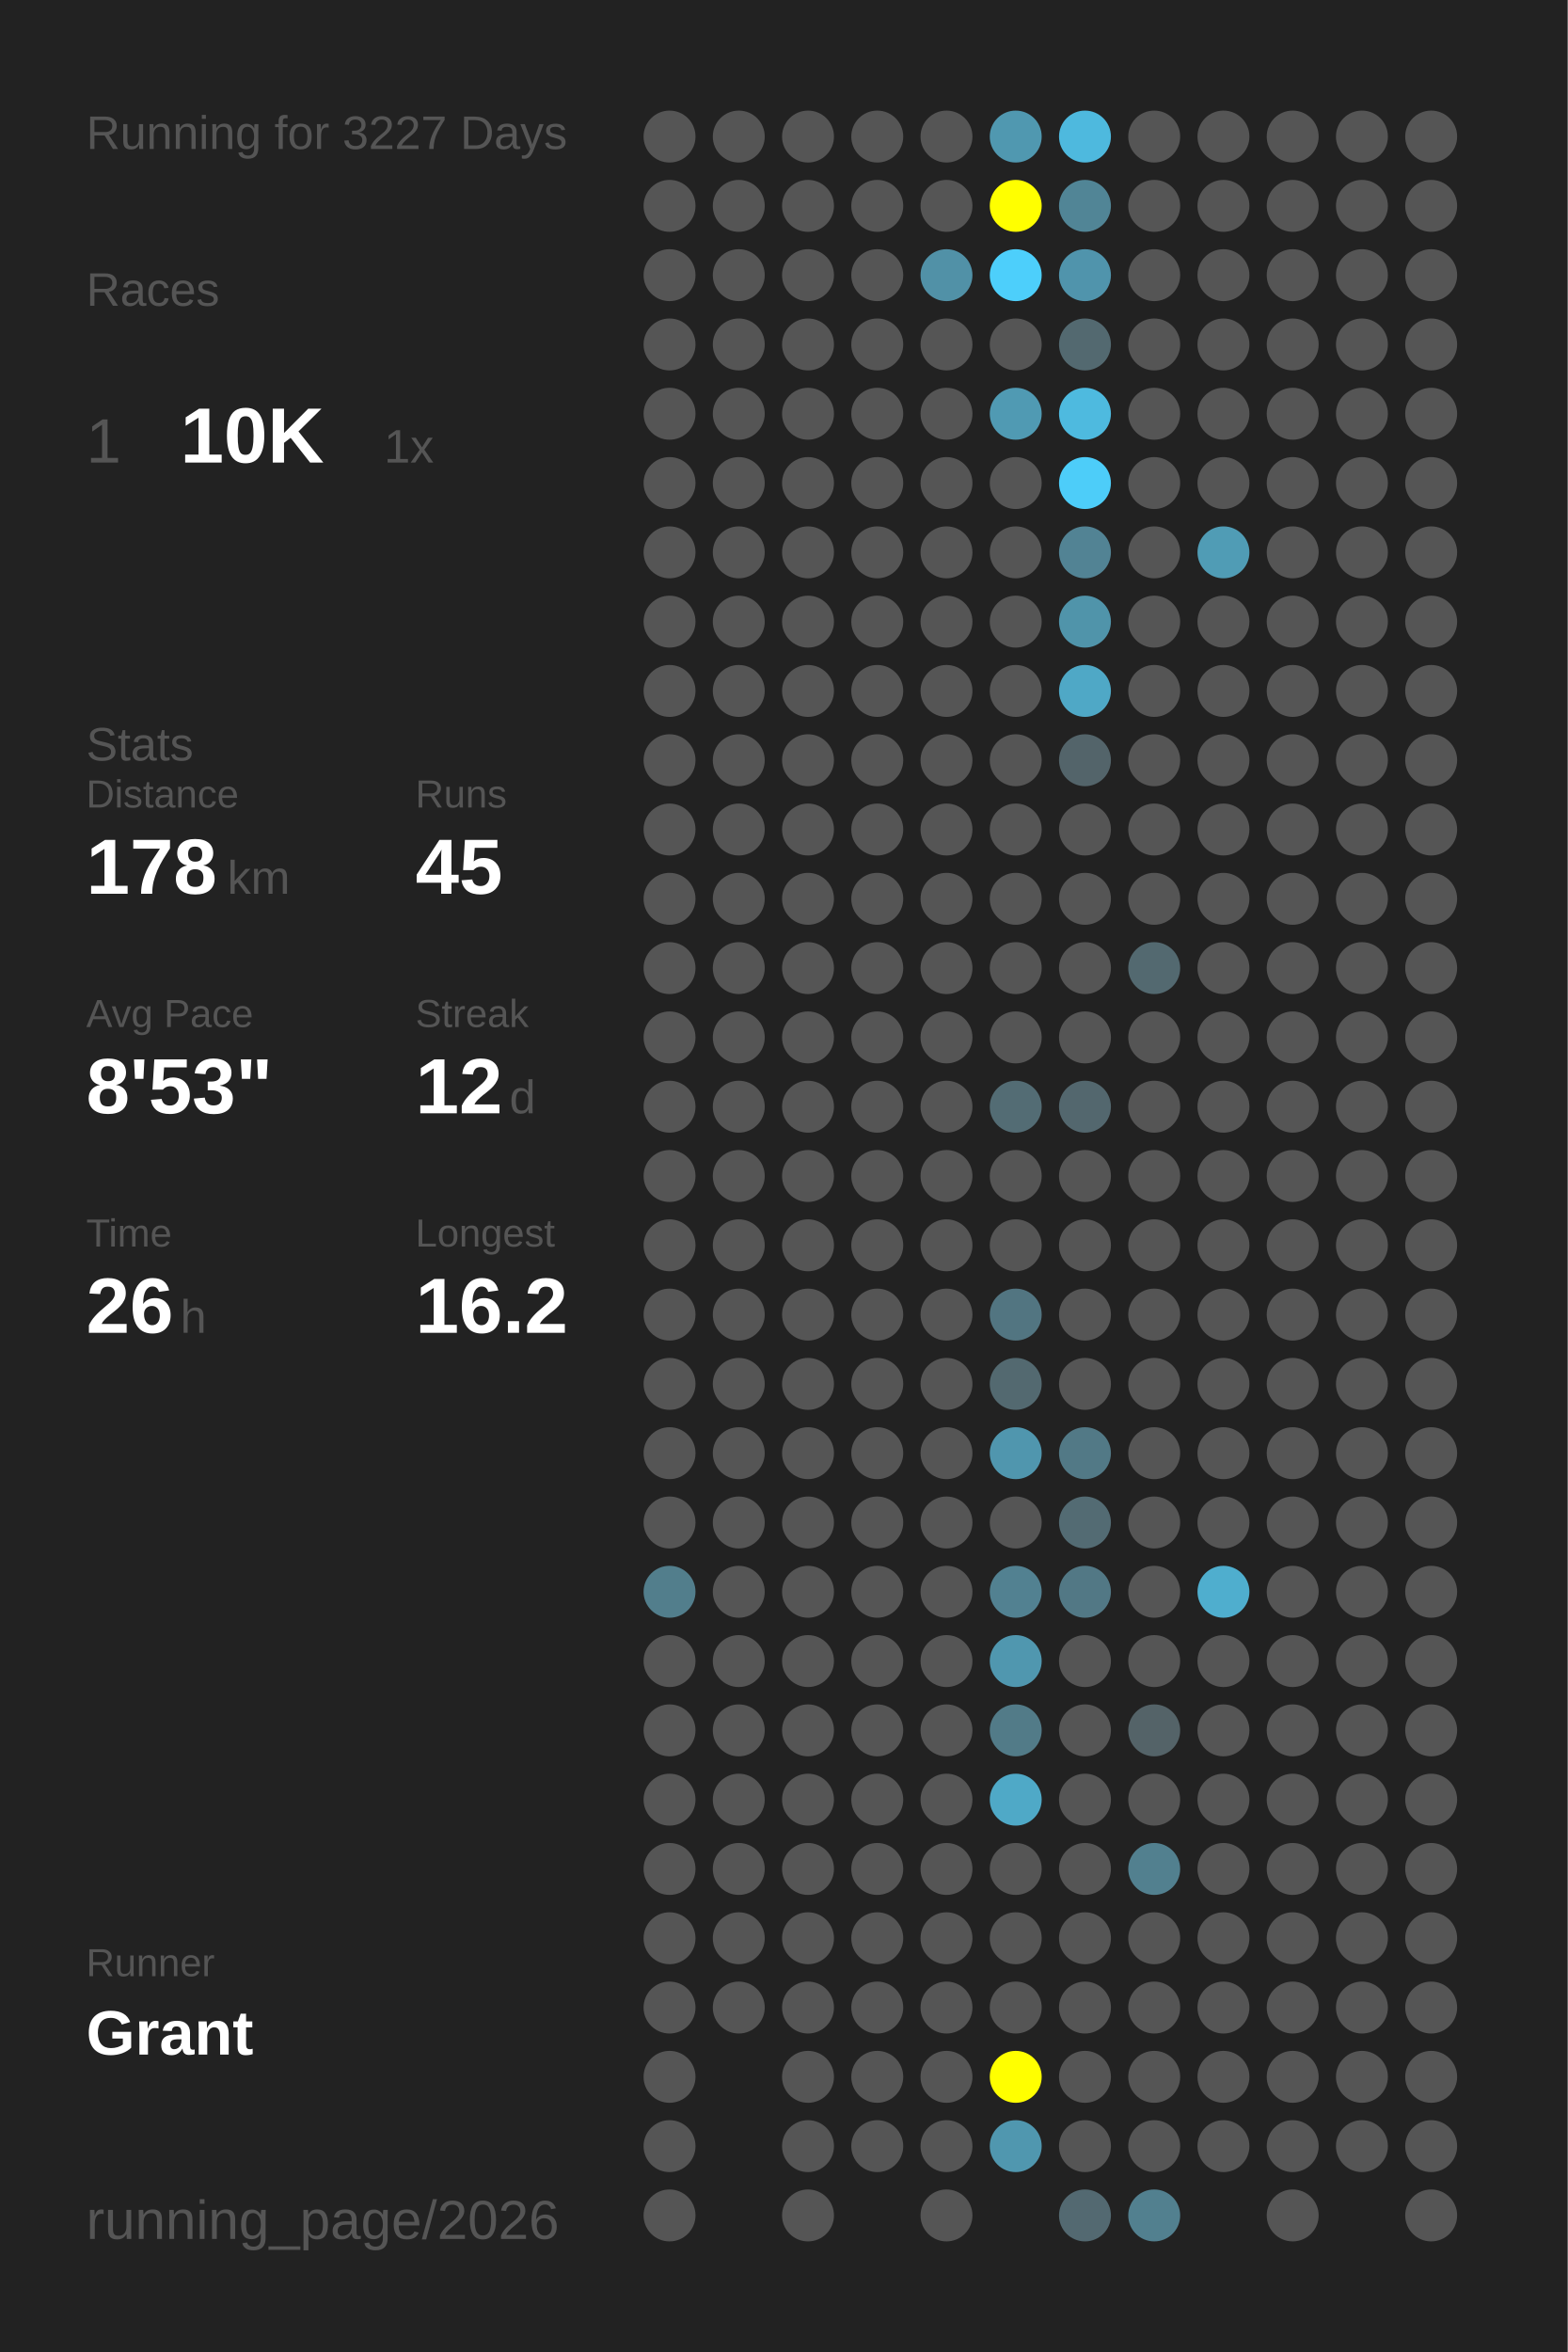
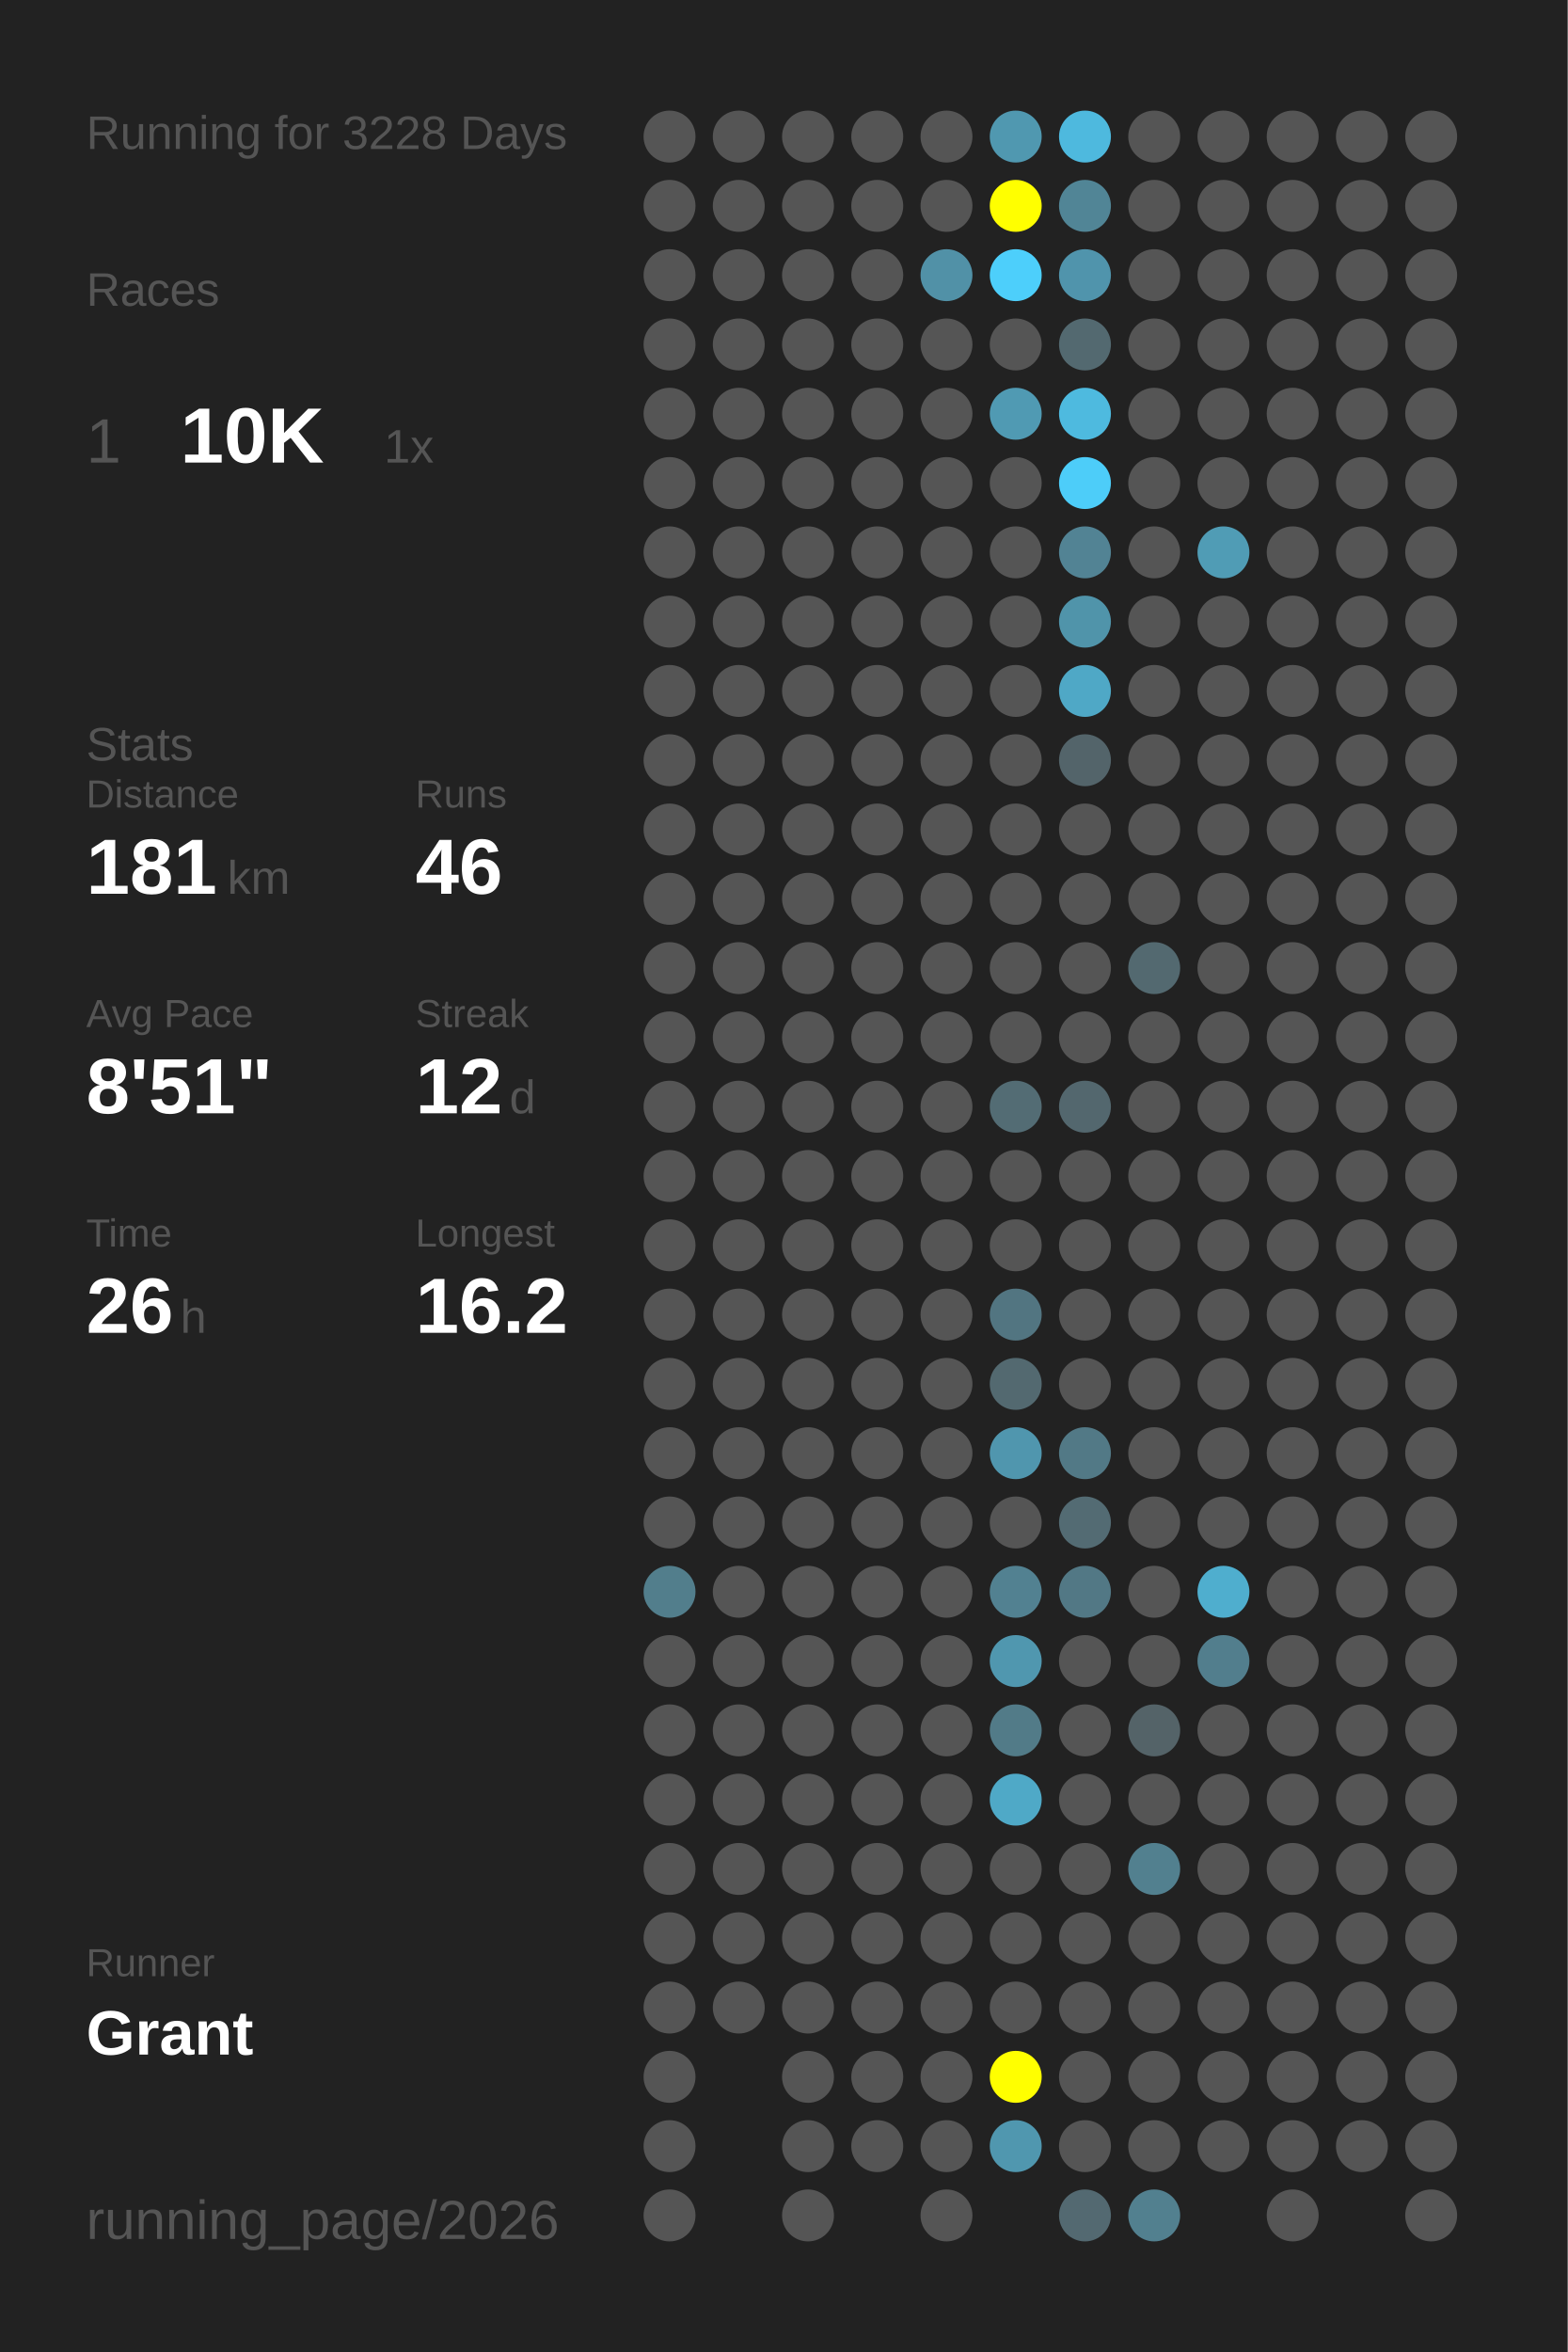
<svg xmlns="http://www.w3.org/2000/svg" baseProfile="full" height="300mm" version="1.1" viewBox="0,0,200,300" width="200mm">
  <defs />
  <rect fill="#222222" height="300" width="200" x="0" y="0" />
-   <text fill="#555555" style="font-size:6px; font-family:Arial;" x="11" y="19">Running for 3227 Days</text>
+   <text fill="#555555" style="font-size:6px; font-family:Arial;" x="11" y="19">Running for 3228 Days</text>
  <text fill="#555555" style="font-size:6px; font-family:Arial;" x="11" y="39">Races</text>
  <text fill="#555555" style="font-size:8px; font-family:Arial;" x="11" y="59">1</text>
  <text fill="#FFFFFF" style="font-size:10px; font-family:Arial; font-weight:bold;" x="23" y="59">10K</text>
  <text fill="#555555" style="font-size:6px; font-family:Arial;" x="49" y="59">1x</text>
  <text fill="#555555" style="font-size:6px; font-family:Arial;" x="11" y="97">Stats</text>
  <text fill="#555555" style="font-size:5px; font-family:Arial;" x="11" y="103">Distance</text>
-   <text fill="#FFFFFF" style="font-size:10px; font-family:Arial; font-weight:bold;" x="11" y="114">178</text>
+   <text fill="#FFFFFF" style="font-size:10px; font-family:Arial; font-weight:bold;" x="11" y="114">181</text>
  <text fill="#555555" style="font-size:6px; font-family:Arial;" x="29" y="114">km</text>
  <text fill="#555555" style="font-size:5px; font-family:Arial;" x="53" y="103">Runs</text>
-   <text fill="#FFFFFF" style="font-size:10px; font-family:Arial; font-weight:bold;" x="53" y="114">45</text>
+   <text fill="#FFFFFF" style="font-size:10px; font-family:Arial; font-weight:bold;" x="53" y="114">46</text>
  <text fill="#555555" style="font-size:5px; font-family:Arial;" x="11" y="131">Avg Pace</text>
-   <text fill="#FFFFFF" style="font-size:10px; font-family:Arial; font-weight:bold;" x="11" y="142">8'53"</text>
+   <text fill="#FFFFFF" style="font-size:10px; font-family:Arial; font-weight:bold;" x="11" y="142">8'51"</text>
  <text fill="#555555" style="font-size:5px; font-family:Arial;" x="53" y="131">Streak</text>
  <text fill="#FFFFFF" style="font-size:10px; font-family:Arial; font-weight:bold;" x="53" y="142">12</text>
  <text fill="#555555" style="font-size:6px; font-family:Arial;" x="65" y="142">d</text>
  <text fill="#555555" style="font-size:5px; font-family:Arial;" x="11" y="159">Time</text>
  <text fill="#FFFFFF" style="font-size:10px; font-family:Arial; font-weight:bold;" x="11" y="170">26</text>
  <text fill="#555555" style="font-size:6px; font-family:Arial;" x="23" y="170">h</text>
  <text fill="#555555" style="font-size:5px; font-family:Arial;" x="53" y="159">Longest</text>
  <text fill="#FFFFFF" style="font-size:10px; font-family:Arial; font-weight:bold;" x="53" y="170">16.2</text>
  <text fill="#555555" style="font-size:5px; font-family:Arial;" x="11" y="252.065">Runner</text>
  <text fill="#FFFFFF" style="font-size:8px; font-family:Arial; font-weight:bold;" x="11" y="262.065">Grant</text>
  <text fill="#555555" style="font-size:7px; font-family:Arial;" x="11" y="285.581">running_page/2026</text>
  <circle cx="85.417" cy="17.419" fill="#555555" r="3.312" />
  <circle cx="85.417" cy="26.258" fill="#555555" r="3.312" />
  <circle cx="85.417" cy="35.097" fill="#555555" r="3.312" />
  <circle cx="85.417" cy="43.935" fill="#555555" r="3.312" />
  <circle cx="85.417" cy="52.774" fill="#555555" r="3.312" />
  <circle cx="85.417" cy="61.613" fill="#555555" r="3.312" />
  <circle cx="85.417" cy="70.452" fill="#555555" r="3.312" />
  <circle cx="85.417" cy="79.29" fill="#555555" r="3.312" />
  <circle cx="85.417" cy="88.129" fill="#555555" r="3.312" />
  <circle cx="85.417" cy="96.968" fill="#555555" r="3.312" />
  <circle cx="85.417" cy="105.806" fill="#555555" r="3.312" />
  <circle cx="85.417" cy="114.645" fill="#555555" r="3.312" />
  <circle cx="85.417" cy="123.484" fill="#555555" r="3.312" />
  <circle cx="85.417" cy="132.323" fill="#555555" r="3.312" />
  <circle cx="85.417" cy="141.161" fill="#555555" r="3.312" />
  <circle cx="85.417" cy="150" fill="#555555" r="3.312" />
  <circle cx="85.417" cy="158.839" fill="#555555" r="3.312" />
  <circle cx="85.417" cy="167.677" fill="#555555" r="3.312" />
  <circle cx="85.417" cy="176.516" fill="#555555" r="3.312" />
  <circle cx="85.417" cy="185.355" fill="#555555" r="3.312" />
  <circle cx="85.417" cy="194.194" fill="#555555" r="3.312" />
  <circle cx="85.417" cy="203.032" fill="#527e8c" r="3.312" />
  <circle cx="85.417" cy="211.871" fill="#555555" r="3.312" />
  <circle cx="85.417" cy="220.71" fill="#555555" r="3.312" />
  <circle cx="85.417" cy="229.548" fill="#555555" r="3.312" />
  <circle cx="85.417" cy="238.387" fill="#555555" r="3.312" />
  <circle cx="85.417" cy="247.226" fill="#555555" r="3.312" />
  <circle cx="85.417" cy="256.065" fill="#555555" r="3.312" />
  <circle cx="85.417" cy="264.903" fill="#555555" r="3.312" />
  <circle cx="85.417" cy="273.742" fill="#555555" r="3.312" />
  <circle cx="85.417" cy="282.581" fill="#555555" r="3.312" />
  <circle cx="94.25" cy="17.419" fill="#555555" r="3.312" />
  <circle cx="94.25" cy="26.258" fill="#555555" r="3.312" />
  <circle cx="94.25" cy="35.097" fill="#555555" r="3.312" />
  <circle cx="94.25" cy="43.935" fill="#555555" r="3.312" />
  <circle cx="94.25" cy="52.774" fill="#555555" r="3.312" />
  <circle cx="94.25" cy="61.613" fill="#555555" r="3.312" />
  <circle cx="94.25" cy="70.452" fill="#555555" r="3.312" />
  <circle cx="94.25" cy="79.29" fill="#555555" r="3.312" />
  <circle cx="94.25" cy="88.129" fill="#555555" r="3.312" />
  <circle cx="94.25" cy="96.968" fill="#555555" r="3.312" />
  <circle cx="94.25" cy="105.806" fill="#555555" r="3.312" />
  <circle cx="94.25" cy="114.645" fill="#555555" r="3.312" />
  <circle cx="94.25" cy="123.484" fill="#555555" r="3.312" />
  <circle cx="94.25" cy="132.323" fill="#555555" r="3.312" />
  <circle cx="94.25" cy="141.161" fill="#555555" r="3.312" />
  <circle cx="94.25" cy="150" fill="#555555" r="3.312" />
  <circle cx="94.25" cy="158.839" fill="#555555" r="3.312" />
  <circle cx="94.25" cy="167.677" fill="#555555" r="3.312" />
  <circle cx="94.25" cy="176.516" fill="#555555" r="3.312" />
  <circle cx="94.25" cy="185.355" fill="#555555" r="3.312" />
  <circle cx="94.25" cy="194.194" fill="#555555" r="3.312" />
  <circle cx="94.25" cy="203.032" fill="#555555" r="3.312" />
  <circle cx="94.25" cy="211.871" fill="#555555" r="3.312" />
  <circle cx="94.25" cy="220.71" fill="#555555" r="3.312" />
  <circle cx="94.25" cy="229.548" fill="#555555" r="3.312" />
  <circle cx="94.25" cy="238.387" fill="#555555" r="3.312" />
  <circle cx="94.25" cy="247.226" fill="#555555" r="3.312" />
  <circle cx="94.25" cy="256.065" fill="#555555" r="3.312" />
  <circle cx="103.083" cy="17.419" fill="#555555" r="3.312" />
  <circle cx="103.083" cy="26.258" fill="#555555" r="3.312" />
  <circle cx="103.083" cy="35.097" fill="#555555" r="3.312" />
  <circle cx="103.083" cy="43.935" fill="#555555" r="3.312" />
  <circle cx="103.083" cy="52.774" fill="#555555" r="3.312" />
  <circle cx="103.083" cy="61.613" fill="#555555" r="3.312" />
  <circle cx="103.083" cy="70.452" fill="#555555" r="3.312" />
  <circle cx="103.083" cy="79.29" fill="#555555" r="3.312" />
  <circle cx="103.083" cy="88.129" fill="#555555" r="3.312" />
  <circle cx="103.083" cy="96.968" fill="#555555" r="3.312" />
  <circle cx="103.083" cy="105.806" fill="#555555" r="3.312" />
  <circle cx="103.083" cy="114.645" fill="#555555" r="3.312" />
  <circle cx="103.083" cy="123.484" fill="#555555" r="3.312" />
  <circle cx="103.083" cy="132.323" fill="#555555" r="3.312" />
  <circle cx="103.083" cy="141.161" fill="#555555" r="3.312" />
  <circle cx="103.083" cy="150" fill="#555555" r="3.312" />
  <circle cx="103.083" cy="158.839" fill="#555555" r="3.312" />
  <circle cx="103.083" cy="167.677" fill="#555555" r="3.312" />
  <circle cx="103.083" cy="176.516" fill="#555555" r="3.312" />
  <circle cx="103.083" cy="185.355" fill="#555555" r="3.312" />
  <circle cx="103.083" cy="194.194" fill="#555555" r="3.312" />
  <circle cx="103.083" cy="203.032" fill="#555555" r="3.312" />
  <circle cx="103.083" cy="211.871" fill="#555555" r="3.312" />
  <circle cx="103.083" cy="220.71" fill="#555555" r="3.312" />
  <circle cx="103.083" cy="229.548" fill="#555555" r="3.312" />
  <circle cx="103.083" cy="238.387" fill="#555555" r="3.312" />
  <circle cx="103.083" cy="247.226" fill="#555555" r="3.312" />
  <circle cx="103.083" cy="256.065" fill="#555555" r="3.312" />
  <circle cx="103.083" cy="264.903" fill="#555555" r="3.312" />
  <circle cx="103.083" cy="273.742" fill="#555555" r="3.312" />
  <circle cx="103.083" cy="282.581" fill="#555555" r="3.312" />
  <circle cx="111.917" cy="17.419" fill="#555555" r="3.312" />
  <circle cx="111.917" cy="26.258" fill="#555555" r="3.312" />
  <circle cx="111.917" cy="35.097" fill="#555555" r="3.312" />
  <circle cx="111.917" cy="43.935" fill="#555555" r="3.312" />
  <circle cx="111.917" cy="52.774" fill="#555555" r="3.312" />
  <circle cx="111.917" cy="61.613" fill="#555555" r="3.312" />
  <circle cx="111.917" cy="70.452" fill="#555555" r="3.312" />
  <circle cx="111.917" cy="79.29" fill="#555555" r="3.312" />
  <circle cx="111.917" cy="88.129" fill="#555555" r="3.312" />
  <circle cx="111.917" cy="96.968" fill="#555555" r="3.312" />
  <circle cx="111.917" cy="105.806" fill="#555555" r="3.312" />
  <circle cx="111.917" cy="114.645" fill="#555555" r="3.312" />
  <circle cx="111.917" cy="123.484" fill="#555555" r="3.312" />
  <circle cx="111.917" cy="132.323" fill="#555555" r="3.312" />
  <circle cx="111.917" cy="141.161" fill="#555555" r="3.312" />
  <circle cx="111.917" cy="150" fill="#555555" r="3.312" />
  <circle cx="111.917" cy="158.839" fill="#555555" r="3.312" />
  <circle cx="111.917" cy="167.677" fill="#555555" r="3.312" />
  <circle cx="111.917" cy="176.516" fill="#555555" r="3.312" />
  <circle cx="111.917" cy="185.355" fill="#555555" r="3.312" />
  <circle cx="111.917" cy="194.194" fill="#555555" r="3.312" />
  <circle cx="111.917" cy="203.032" fill="#555555" r="3.312" />
  <circle cx="111.917" cy="211.871" fill="#555555" r="3.312" />
  <circle cx="111.917" cy="220.71" fill="#555555" r="3.312" />
  <circle cx="111.917" cy="229.548" fill="#555555" r="3.312" />
  <circle cx="111.917" cy="238.387" fill="#555555" r="3.312" />
  <circle cx="111.917" cy="247.226" fill="#555555" r="3.312" />
  <circle cx="111.917" cy="256.065" fill="#555555" r="3.312" />
  <circle cx="111.917" cy="264.903" fill="#555555" r="3.312" />
  <circle cx="111.917" cy="273.742" fill="#555555" r="3.312" />
  <circle cx="120.75" cy="17.419" fill="#555555" r="3.312" />
  <circle cx="120.75" cy="26.258" fill="#555555" r="3.312" />
  <circle cx="120.75" cy="35.097" fill="#5191a7" r="3.312" />
  <circle cx="120.75" cy="43.935" fill="#555555" r="3.312" />
  <circle cx="120.75" cy="52.774" fill="#555555" r="3.312" />
  <circle cx="120.75" cy="61.613" fill="#555555" r="3.312" />
  <circle cx="120.75" cy="70.452" fill="#555555" r="3.312" />
  <circle cx="120.75" cy="79.29" fill="#555555" r="3.312" />
  <circle cx="120.75" cy="88.129" fill="#555555" r="3.312" />
  <circle cx="120.75" cy="96.968" fill="#555555" r="3.312" />
  <circle cx="120.75" cy="105.806" fill="#555555" r="3.312" />
  <circle cx="120.75" cy="114.645" fill="#555555" r="3.312" />
  <circle cx="120.75" cy="123.484" fill="#555555" r="3.312" />
  <circle cx="120.75" cy="132.323" fill="#555555" r="3.312" />
  <circle cx="120.75" cy="141.161" fill="#555555" r="3.312" />
  <circle cx="120.75" cy="150" fill="#555555" r="3.312" />
  <circle cx="120.75" cy="158.839" fill="#555555" r="3.312" />
  <circle cx="120.75" cy="167.677" fill="#555555" r="3.312" />
  <circle cx="120.75" cy="176.516" fill="#555555" r="3.312" />
  <circle cx="120.75" cy="185.355" fill="#555555" r="3.312" />
  <circle cx="120.75" cy="194.194" fill="#555555" r="3.312" />
  <circle cx="120.75" cy="203.032" fill="#555555" r="3.312" />
  <circle cx="120.75" cy="211.871" fill="#555555" r="3.312" />
  <circle cx="120.75" cy="220.71" fill="#555555" r="3.312" />
  <circle cx="120.75" cy="229.548" fill="#555555" r="3.312" />
  <circle cx="120.75" cy="238.387" fill="#555555" r="3.312" />
  <circle cx="120.75" cy="247.226" fill="#555555" r="3.312" />
  <circle cx="120.75" cy="256.065" fill="#555555" r="3.312" />
  <circle cx="120.75" cy="264.903" fill="#555555" r="3.312" />
  <circle cx="120.75" cy="273.742" fill="#555555" r="3.312" />
  <circle cx="120.75" cy="282.581" fill="#555555" r="3.312" />
  <circle cx="129.583" cy="17.419" fill="#5098b0" r="3.312" />
  <circle cx="129.583" cy="26.258" fill="#FFFF00" r="3.312" />
  <circle cx="129.583" cy="35.097" fill="#4dcffb" r="3.312" />
  <circle cx="129.583" cy="43.935" fill="#555555" r="3.312" />
  <circle cx="129.583" cy="52.774" fill="#509ab3" r="3.312" />
  <circle cx="129.583" cy="61.613" fill="#555555" r="3.312" />
  <circle cx="129.583" cy="70.452" fill="#555555" r="3.312" />
  <circle cx="129.583" cy="79.29" fill="#555555" r="3.312" />
  <circle cx="129.583" cy="88.129" fill="#555555" r="3.312" />
  <circle cx="129.583" cy="96.968" fill="#555555" r="3.312" />
  <circle cx="129.583" cy="105.806" fill="#555555" r="3.312" />
  <circle cx="129.583" cy="114.645" fill="#555555" r="3.312" />
  <circle cx="129.583" cy="123.484" fill="#555555" r="3.312" />
  <circle cx="129.583" cy="132.323" fill="#555555" r="3.312" />
  <circle cx="129.583" cy="141.161" fill="#536c74" r="3.312" />
  <circle cx="129.583" cy="150" fill="#555555" r="3.312" />
  <circle cx="129.583" cy="158.839" fill="#555555" r="3.312" />
  <circle cx="129.583" cy="167.677" fill="#527581" r="3.312" />
  <circle cx="129.583" cy="176.516" fill="#536970" r="3.312" />
  <circle cx="129.583" cy="185.355" fill="#5096ae" r="3.312" />
  <circle cx="129.583" cy="194.194" fill="#555555" r="3.312" />
  <circle cx="129.583" cy="203.032" fill="#528191" r="3.312" />
  <circle cx="129.583" cy="211.871" fill="#5097af" r="3.312" />
  <circle cx="129.583" cy="220.71" fill="#527b88" r="3.312" />
  <circle cx="129.583" cy="229.548" fill="#4fa9c7" r="3.312" />
  <circle cx="129.583" cy="238.387" fill="#555555" r="3.312" />
  <circle cx="129.583" cy="247.226" fill="#555555" r="3.312" />
  <circle cx="129.583" cy="256.065" fill="#555555" r="3.312" />
  <circle cx="129.583" cy="264.903" fill="#FFFF00" r="3.312" />
  <circle cx="129.583" cy="273.742" fill="#5097af" r="3.312" />
  <circle cx="138.417" cy="17.419" fill="#4eb9de" r="3.312" />
  <circle cx="138.417" cy="26.258" fill="#518596" r="3.312" />
  <circle cx="138.417" cy="35.097" fill="#5094ac" r="3.312" />
  <circle cx="138.417" cy="43.935" fill="#536970" r="3.312" />
  <circle cx="138.417" cy="52.774" fill="#4ebadf" r="3.312" />
  <circle cx="138.417" cy="61.613" fill="#4dcdf9" r="3.312" />
  <circle cx="138.417" cy="70.452" fill="#528394" r="3.312" />
  <circle cx="138.417" cy="79.29" fill="#5094aa" r="3.312" />
  <circle cx="138.417" cy="88.129" fill="#4fa8c6" r="3.312" />
  <circle cx="138.417" cy="96.968" fill="#53646a" r="3.312" />
  <circle cx="138.417" cy="105.806" fill="#555555" r="3.312" />
  <circle cx="138.417" cy="114.645" fill="#555555" r="3.312" />
  <circle cx="138.417" cy="123.484" fill="#555555" r="3.312" />
  <circle cx="138.417" cy="132.323" fill="#555555" r="3.312" />
  <circle cx="138.417" cy="141.161" fill="#53676e" r="3.312" />
  <circle cx="138.417" cy="150" fill="#555555" r="3.312" />
  <circle cx="138.417" cy="158.839" fill="#555555" r="3.312" />
  <circle cx="138.417" cy="167.677" fill="#555555" r="3.312" />
  <circle cx="138.417" cy="176.516" fill="#555555" r="3.312" />
  <circle cx="138.417" cy="185.355" fill="#527986" r="3.312" />
  <circle cx="138.417" cy="194.194" fill="#536b73" r="3.312" />
  <circle cx="138.417" cy="203.032" fill="#527885" r="3.312" />
  <circle cx="138.417" cy="211.871" fill="#555555" r="3.312" />
  <circle cx="138.417" cy="220.71" fill="#555555" r="3.312" />
  <circle cx="138.417" cy="229.548" fill="#555555" r="3.312" />
  <circle cx="138.417" cy="238.387" fill="#555555" r="3.312" />
  <circle cx="138.417" cy="247.226" fill="#555555" r="3.312" />
  <circle cx="138.417" cy="256.065" fill="#555555" r="3.312" />
  <circle cx="138.417" cy="264.903" fill="#555555" r="3.312" />
  <circle cx="138.417" cy="273.742" fill="#555555" r="3.312" />
  <circle cx="138.417" cy="282.581" fill="#536971" r="3.312" />
  <circle cx="147.25" cy="17.419" fill="#555555" r="3.312" />
  <circle cx="147.25" cy="26.258" fill="#555555" r="3.312" />
  <circle cx="147.25" cy="35.097" fill="#555555" r="3.312" />
  <circle cx="147.25" cy="43.935" fill="#555555" r="3.312" />
  <circle cx="147.25" cy="52.774" fill="#555555" r="3.312" />
  <circle cx="147.25" cy="61.613" fill="#555555" r="3.312" />
  <circle cx="147.25" cy="70.452" fill="#555555" r="3.312" />
  <circle cx="147.25" cy="79.29" fill="#555555" r="3.312" />
  <circle cx="147.25" cy="88.129" fill="#555555" r="3.312" />
  <circle cx="147.25" cy="96.968" fill="#555555" r="3.312" />
  <circle cx="147.25" cy="105.806" fill="#555555" r="3.312" />
  <circle cx="147.25" cy="114.645" fill="#555555" r="3.312" />
  <circle cx="147.25" cy="123.484" fill="#536970" r="3.312" />
  <circle cx="147.25" cy="132.323" fill="#555555" r="3.312" />
  <circle cx="147.25" cy="141.161" fill="#555555" r="3.312" />
  <circle cx="147.25" cy="150" fill="#555555" r="3.312" />
  <circle cx="147.25" cy="158.839" fill="#555555" r="3.312" />
  <circle cx="147.25" cy="167.677" fill="#555555" r="3.312" />
  <circle cx="147.25" cy="176.516" fill="#555555" r="3.312" />
  <circle cx="147.25" cy="185.355" fill="#555555" r="3.312" />
  <circle cx="147.25" cy="194.194" fill="#555555" r="3.312" />
  <circle cx="147.25" cy="203.032" fill="#555555" r="3.312" />
  <circle cx="147.25" cy="211.871" fill="#555555" r="3.312" />
  <circle cx="147.25" cy="220.71" fill="#546368" r="3.312" />
  <circle cx="147.25" cy="229.548" fill="#555555" r="3.312" />
  <circle cx="147.25" cy="238.387" fill="#52808f" r="3.312" />
  <circle cx="147.25" cy="247.226" fill="#555555" r="3.312" />
  <circle cx="147.25" cy="256.065" fill="#555555" r="3.312" />
  <circle cx="147.25" cy="264.903" fill="#555555" r="3.312" />
  <circle cx="147.25" cy="273.742" fill="#555555" r="3.312" />
  <circle cx="147.25" cy="282.581" fill="#52808f" r="3.312" />
  <circle cx="156.083" cy="17.419" fill="#555555" r="3.312" />
  <circle cx="156.083" cy="26.258" fill="#555555" r="3.312" />
  <circle cx="156.083" cy="35.097" fill="#555555" r="3.312" />
  <circle cx="156.083" cy="43.935" fill="#555555" r="3.312" />
  <circle cx="156.083" cy="52.774" fill="#555555" r="3.312" />
  <circle cx="156.083" cy="61.613" fill="#555555" r="3.312" />
  <circle cx="156.083" cy="70.452" fill="#509cb5" r="3.312" />
  <circle cx="156.083" cy="79.29" fill="#555555" r="3.312" />
  <circle cx="156.083" cy="88.129" fill="#555555" r="3.312" />
  <circle cx="156.083" cy="96.968" fill="#555555" r="3.312" />
  <circle cx="156.083" cy="105.806" fill="#555555" r="3.312" />
  <circle cx="156.083" cy="114.645" fill="#555555" r="3.312" />
  <circle cx="156.083" cy="123.484" fill="#555555" r="3.312" />
  <circle cx="156.083" cy="132.323" fill="#555555" r="3.312" />
  <circle cx="156.083" cy="141.161" fill="#555555" r="3.312" />
  <circle cx="156.083" cy="150" fill="#555555" r="3.312" />
  <circle cx="156.083" cy="158.839" fill="#555555" r="3.312" />
  <circle cx="156.083" cy="167.677" fill="#555555" r="3.312" />
  <circle cx="156.083" cy="176.516" fill="#555555" r="3.312" />
  <circle cx="156.083" cy="185.355" fill="#555555" r="3.312" />
  <circle cx="156.083" cy="194.194" fill="#555555" r="3.312" />
  <circle cx="156.083" cy="203.032" fill="#4faece" r="3.312" />
-   <circle cx="156.083" cy="211.871" fill="#555555" r="3.312" />
+   <circle cx="156.083" cy="211.871" fill="#527e8d" r="3.312" />
  <circle cx="156.083" cy="220.71" fill="#555555" r="3.312" />
  <circle cx="156.083" cy="229.548" fill="#555555" r="3.312" />
  <circle cx="156.083" cy="238.387" fill="#555555" r="3.312" />
  <circle cx="156.083" cy="247.226" fill="#555555" r="3.312" />
  <circle cx="156.083" cy="256.065" fill="#555555" r="3.312" />
  <circle cx="156.083" cy="264.903" fill="#555555" r="3.312" />
  <circle cx="156.083" cy="273.742" fill="#555555" r="3.312" />
  <circle cx="164.917" cy="17.419" fill="#555555" r="3.312" />
  <circle cx="164.917" cy="26.258" fill="#555555" r="3.312" />
  <circle cx="164.917" cy="35.097" fill="#555555" r="3.312" />
  <circle cx="164.917" cy="43.935" fill="#555555" r="3.312" />
  <circle cx="164.917" cy="52.774" fill="#555555" r="3.312" />
  <circle cx="164.917" cy="61.613" fill="#555555" r="3.312" />
  <circle cx="164.917" cy="70.452" fill="#555555" r="3.312" />
  <circle cx="164.917" cy="79.29" fill="#555555" r="3.312" />
  <circle cx="164.917" cy="88.129" fill="#555555" r="3.312" />
  <circle cx="164.917" cy="96.968" fill="#555555" r="3.312" />
  <circle cx="164.917" cy="105.806" fill="#555555" r="3.312" />
  <circle cx="164.917" cy="114.645" fill="#555555" r="3.312" />
  <circle cx="164.917" cy="123.484" fill="#555555" r="3.312" />
  <circle cx="164.917" cy="132.323" fill="#555555" r="3.312" />
  <circle cx="164.917" cy="141.161" fill="#555555" r="3.312" />
  <circle cx="164.917" cy="150" fill="#555555" r="3.312" />
  <circle cx="164.917" cy="158.839" fill="#555555" r="3.312" />
  <circle cx="164.917" cy="167.677" fill="#555555" r="3.312" />
  <circle cx="164.917" cy="176.516" fill="#555555" r="3.312" />
  <circle cx="164.917" cy="185.355" fill="#555555" r="3.312" />
  <circle cx="164.917" cy="194.194" fill="#555555" r="3.312" />
  <circle cx="164.917" cy="203.032" fill="#555555" r="3.312" />
  <circle cx="164.917" cy="211.871" fill="#555555" r="3.312" />
  <circle cx="164.917" cy="220.71" fill="#555555" r="3.312" />
  <circle cx="164.917" cy="229.548" fill="#555555" r="3.312" />
  <circle cx="164.917" cy="238.387" fill="#555555" r="3.312" />
  <circle cx="164.917" cy="247.226" fill="#555555" r="3.312" />
  <circle cx="164.917" cy="256.065" fill="#555555" r="3.312" />
  <circle cx="164.917" cy="264.903" fill="#555555" r="3.312" />
  <circle cx="164.917" cy="273.742" fill="#555555" r="3.312" />
  <circle cx="164.917" cy="282.581" fill="#555555" r="3.312" />
  <circle cx="173.75" cy="17.419" fill="#555555" r="3.312" />
  <circle cx="173.75" cy="26.258" fill="#555555" r="3.312" />
  <circle cx="173.75" cy="35.097" fill="#555555" r="3.312" />
  <circle cx="173.75" cy="43.935" fill="#555555" r="3.312" />
  <circle cx="173.75" cy="52.774" fill="#555555" r="3.312" />
  <circle cx="173.75" cy="61.613" fill="#555555" r="3.312" />
  <circle cx="173.75" cy="70.452" fill="#555555" r="3.312" />
  <circle cx="173.75" cy="79.29" fill="#555555" r="3.312" />
  <circle cx="173.75" cy="88.129" fill="#555555" r="3.312" />
  <circle cx="173.75" cy="96.968" fill="#555555" r="3.312" />
  <circle cx="173.75" cy="105.806" fill="#555555" r="3.312" />
  <circle cx="173.75" cy="114.645" fill="#555555" r="3.312" />
  <circle cx="173.75" cy="123.484" fill="#555555" r="3.312" />
  <circle cx="173.75" cy="132.323" fill="#555555" r="3.312" />
  <circle cx="173.75" cy="141.161" fill="#555555" r="3.312" />
  <circle cx="173.75" cy="150" fill="#555555" r="3.312" />
  <circle cx="173.75" cy="158.839" fill="#555555" r="3.312" />
  <circle cx="173.75" cy="167.677" fill="#555555" r="3.312" />
  <circle cx="173.75" cy="176.516" fill="#555555" r="3.312" />
  <circle cx="173.75" cy="185.355" fill="#555555" r="3.312" />
  <circle cx="173.75" cy="194.194" fill="#555555" r="3.312" />
  <circle cx="173.75" cy="203.032" fill="#555555" r="3.312" />
  <circle cx="173.75" cy="211.871" fill="#555555" r="3.312" />
  <circle cx="173.75" cy="220.71" fill="#555555" r="3.312" />
  <circle cx="173.75" cy="229.548" fill="#555555" r="3.312" />
  <circle cx="173.75" cy="238.387" fill="#555555" r="3.312" />
  <circle cx="173.75" cy="247.226" fill="#555555" r="3.312" />
  <circle cx="173.75" cy="256.065" fill="#555555" r="3.312" />
  <circle cx="173.75" cy="264.903" fill="#555555" r="3.312" />
  <circle cx="173.75" cy="273.742" fill="#555555" r="3.312" />
  <circle cx="182.583" cy="17.419" fill="#555555" r="3.312" />
  <circle cx="182.583" cy="26.258" fill="#555555" r="3.312" />
  <circle cx="182.583" cy="35.097" fill="#555555" r="3.312" />
  <circle cx="182.583" cy="43.935" fill="#555555" r="3.312" />
  <circle cx="182.583" cy="52.774" fill="#555555" r="3.312" />
  <circle cx="182.583" cy="61.613" fill="#555555" r="3.312" />
  <circle cx="182.583" cy="70.452" fill="#555555" r="3.312" />
  <circle cx="182.583" cy="79.29" fill="#555555" r="3.312" />
  <circle cx="182.583" cy="88.129" fill="#555555" r="3.312" />
  <circle cx="182.583" cy="96.968" fill="#555555" r="3.312" />
  <circle cx="182.583" cy="105.806" fill="#555555" r="3.312" />
  <circle cx="182.583" cy="114.645" fill="#555555" r="3.312" />
  <circle cx="182.583" cy="123.484" fill="#555555" r="3.312" />
  <circle cx="182.583" cy="132.323" fill="#555555" r="3.312" />
  <circle cx="182.583" cy="141.161" fill="#555555" r="3.312" />
  <circle cx="182.583" cy="150" fill="#555555" r="3.312" />
  <circle cx="182.583" cy="158.839" fill="#555555" r="3.312" />
  <circle cx="182.583" cy="167.677" fill="#555555" r="3.312" />
  <circle cx="182.583" cy="176.516" fill="#555555" r="3.312" />
  <circle cx="182.583" cy="185.355" fill="#555555" r="3.312" />
  <circle cx="182.583" cy="194.194" fill="#555555" r="3.312" />
  <circle cx="182.583" cy="203.032" fill="#555555" r="3.312" />
  <circle cx="182.583" cy="211.871" fill="#555555" r="3.312" />
  <circle cx="182.583" cy="220.71" fill="#555555" r="3.312" />
  <circle cx="182.583" cy="229.548" fill="#555555" r="3.312" />
  <circle cx="182.583" cy="238.387" fill="#555555" r="3.312" />
  <circle cx="182.583" cy="247.226" fill="#555555" r="3.312" />
  <circle cx="182.583" cy="256.065" fill="#555555" r="3.312" />
  <circle cx="182.583" cy="264.903" fill="#555555" r="3.312" />
  <circle cx="182.583" cy="273.742" fill="#555555" r="3.312" />
  <circle cx="182.583" cy="282.581" fill="#555555" r="3.312" />
</svg>
